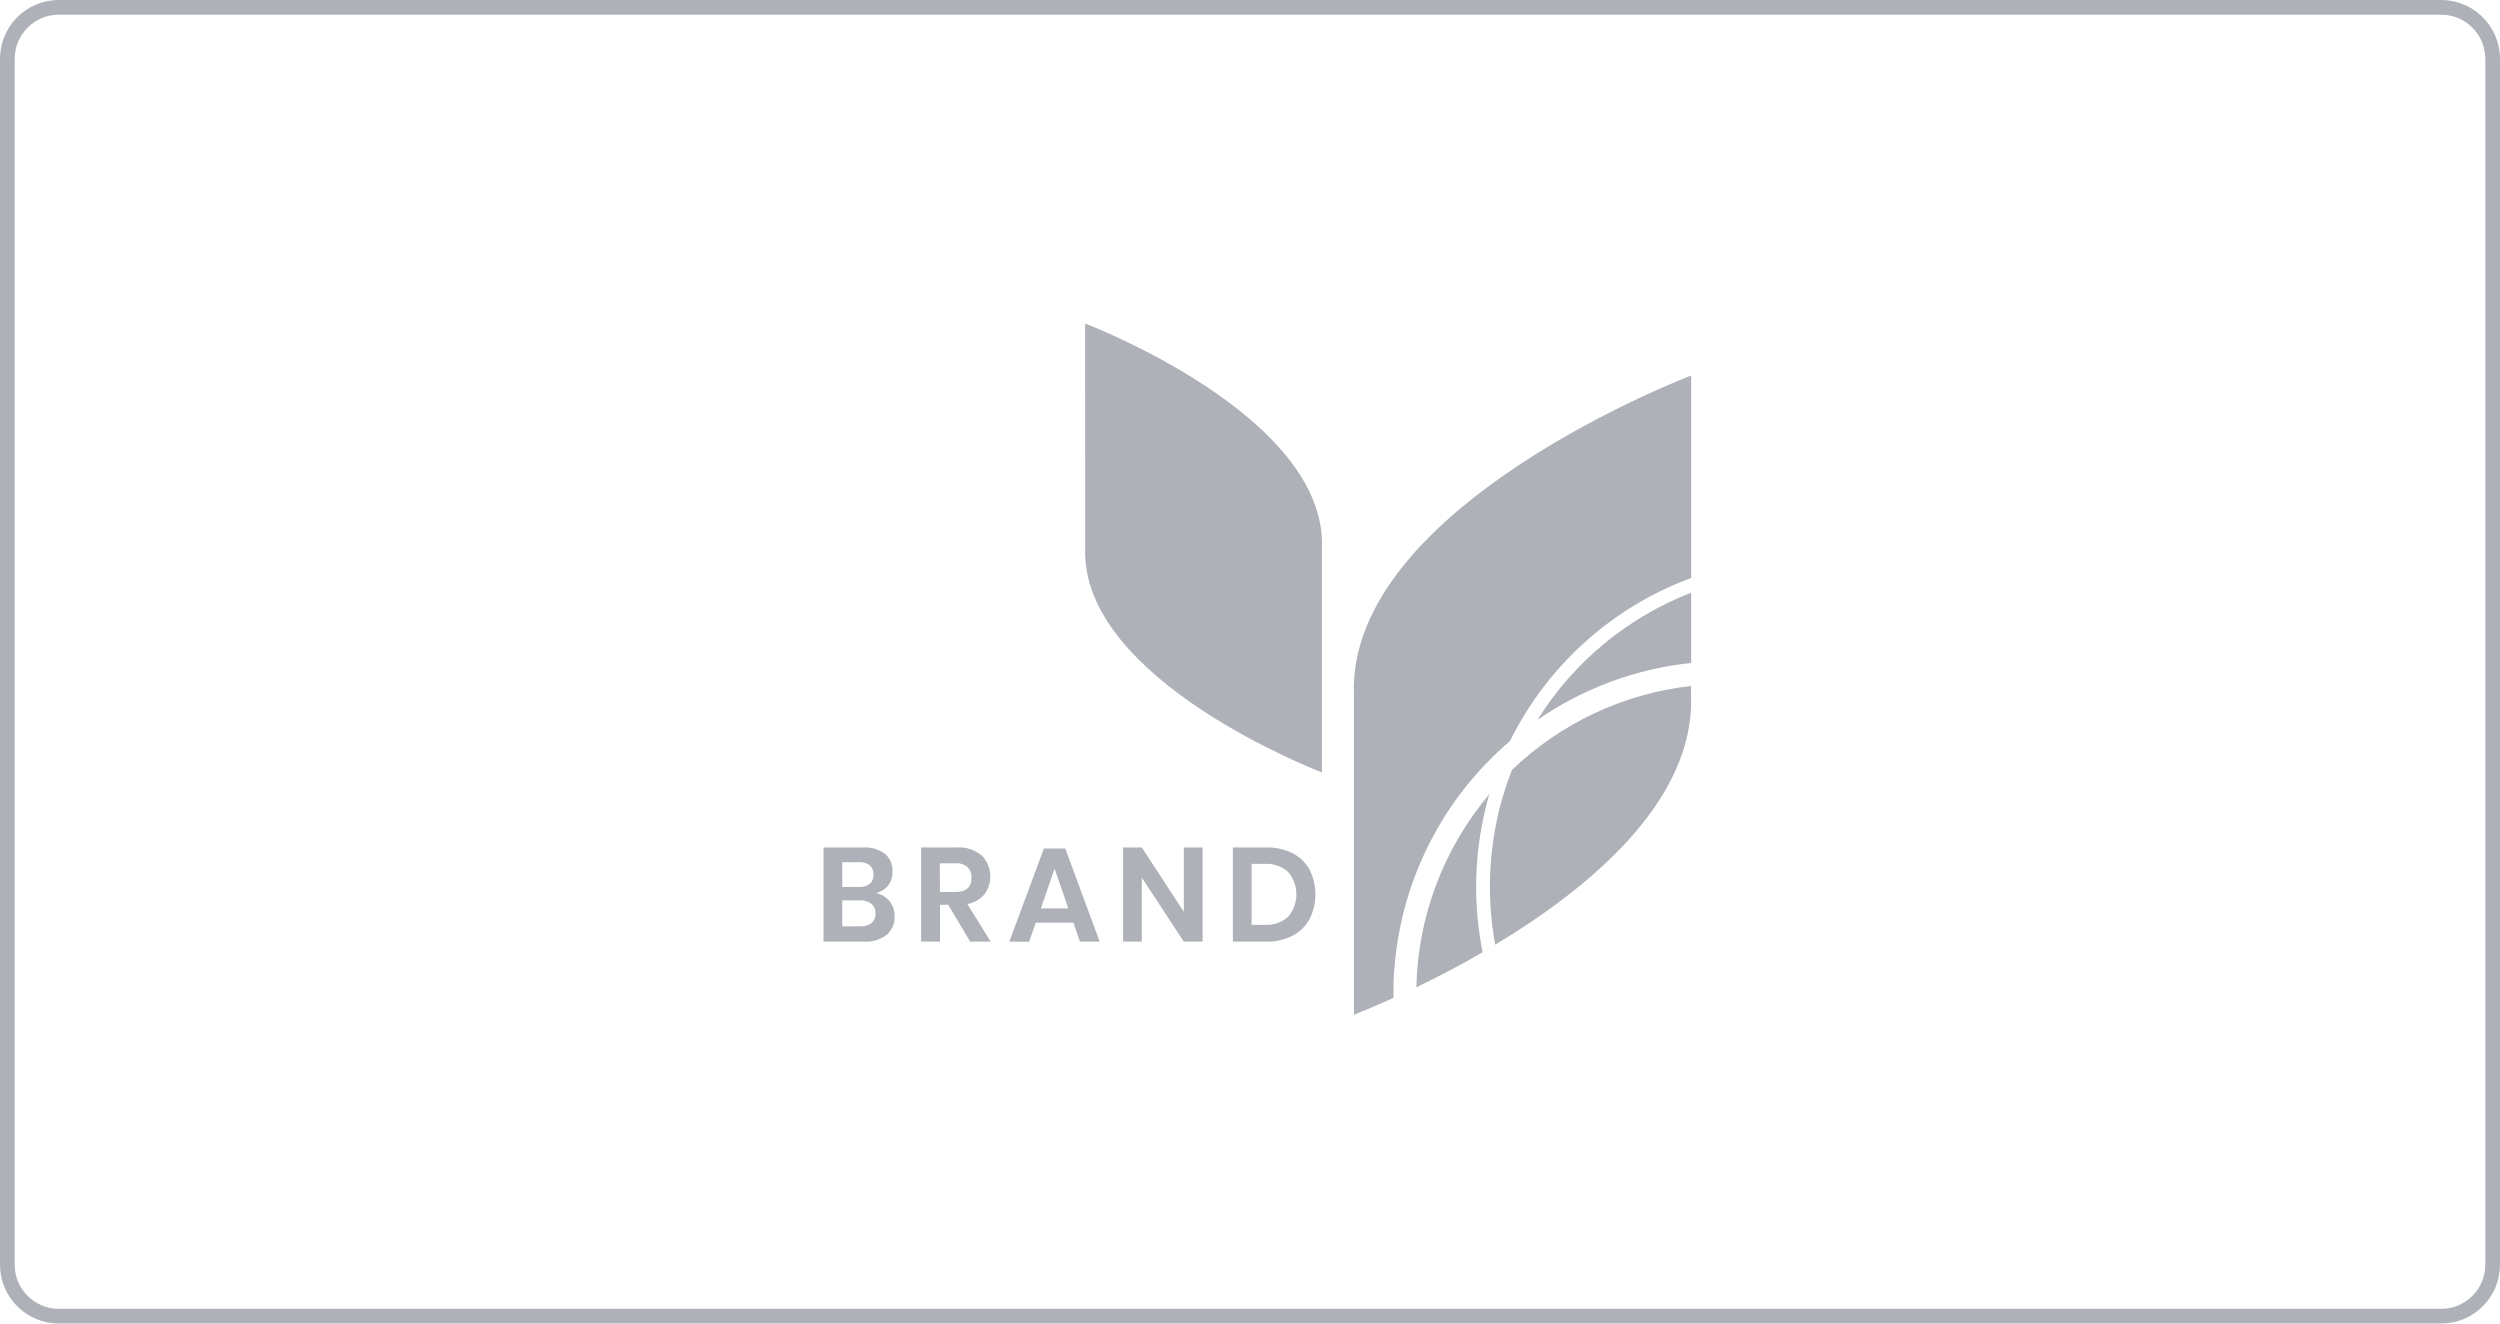
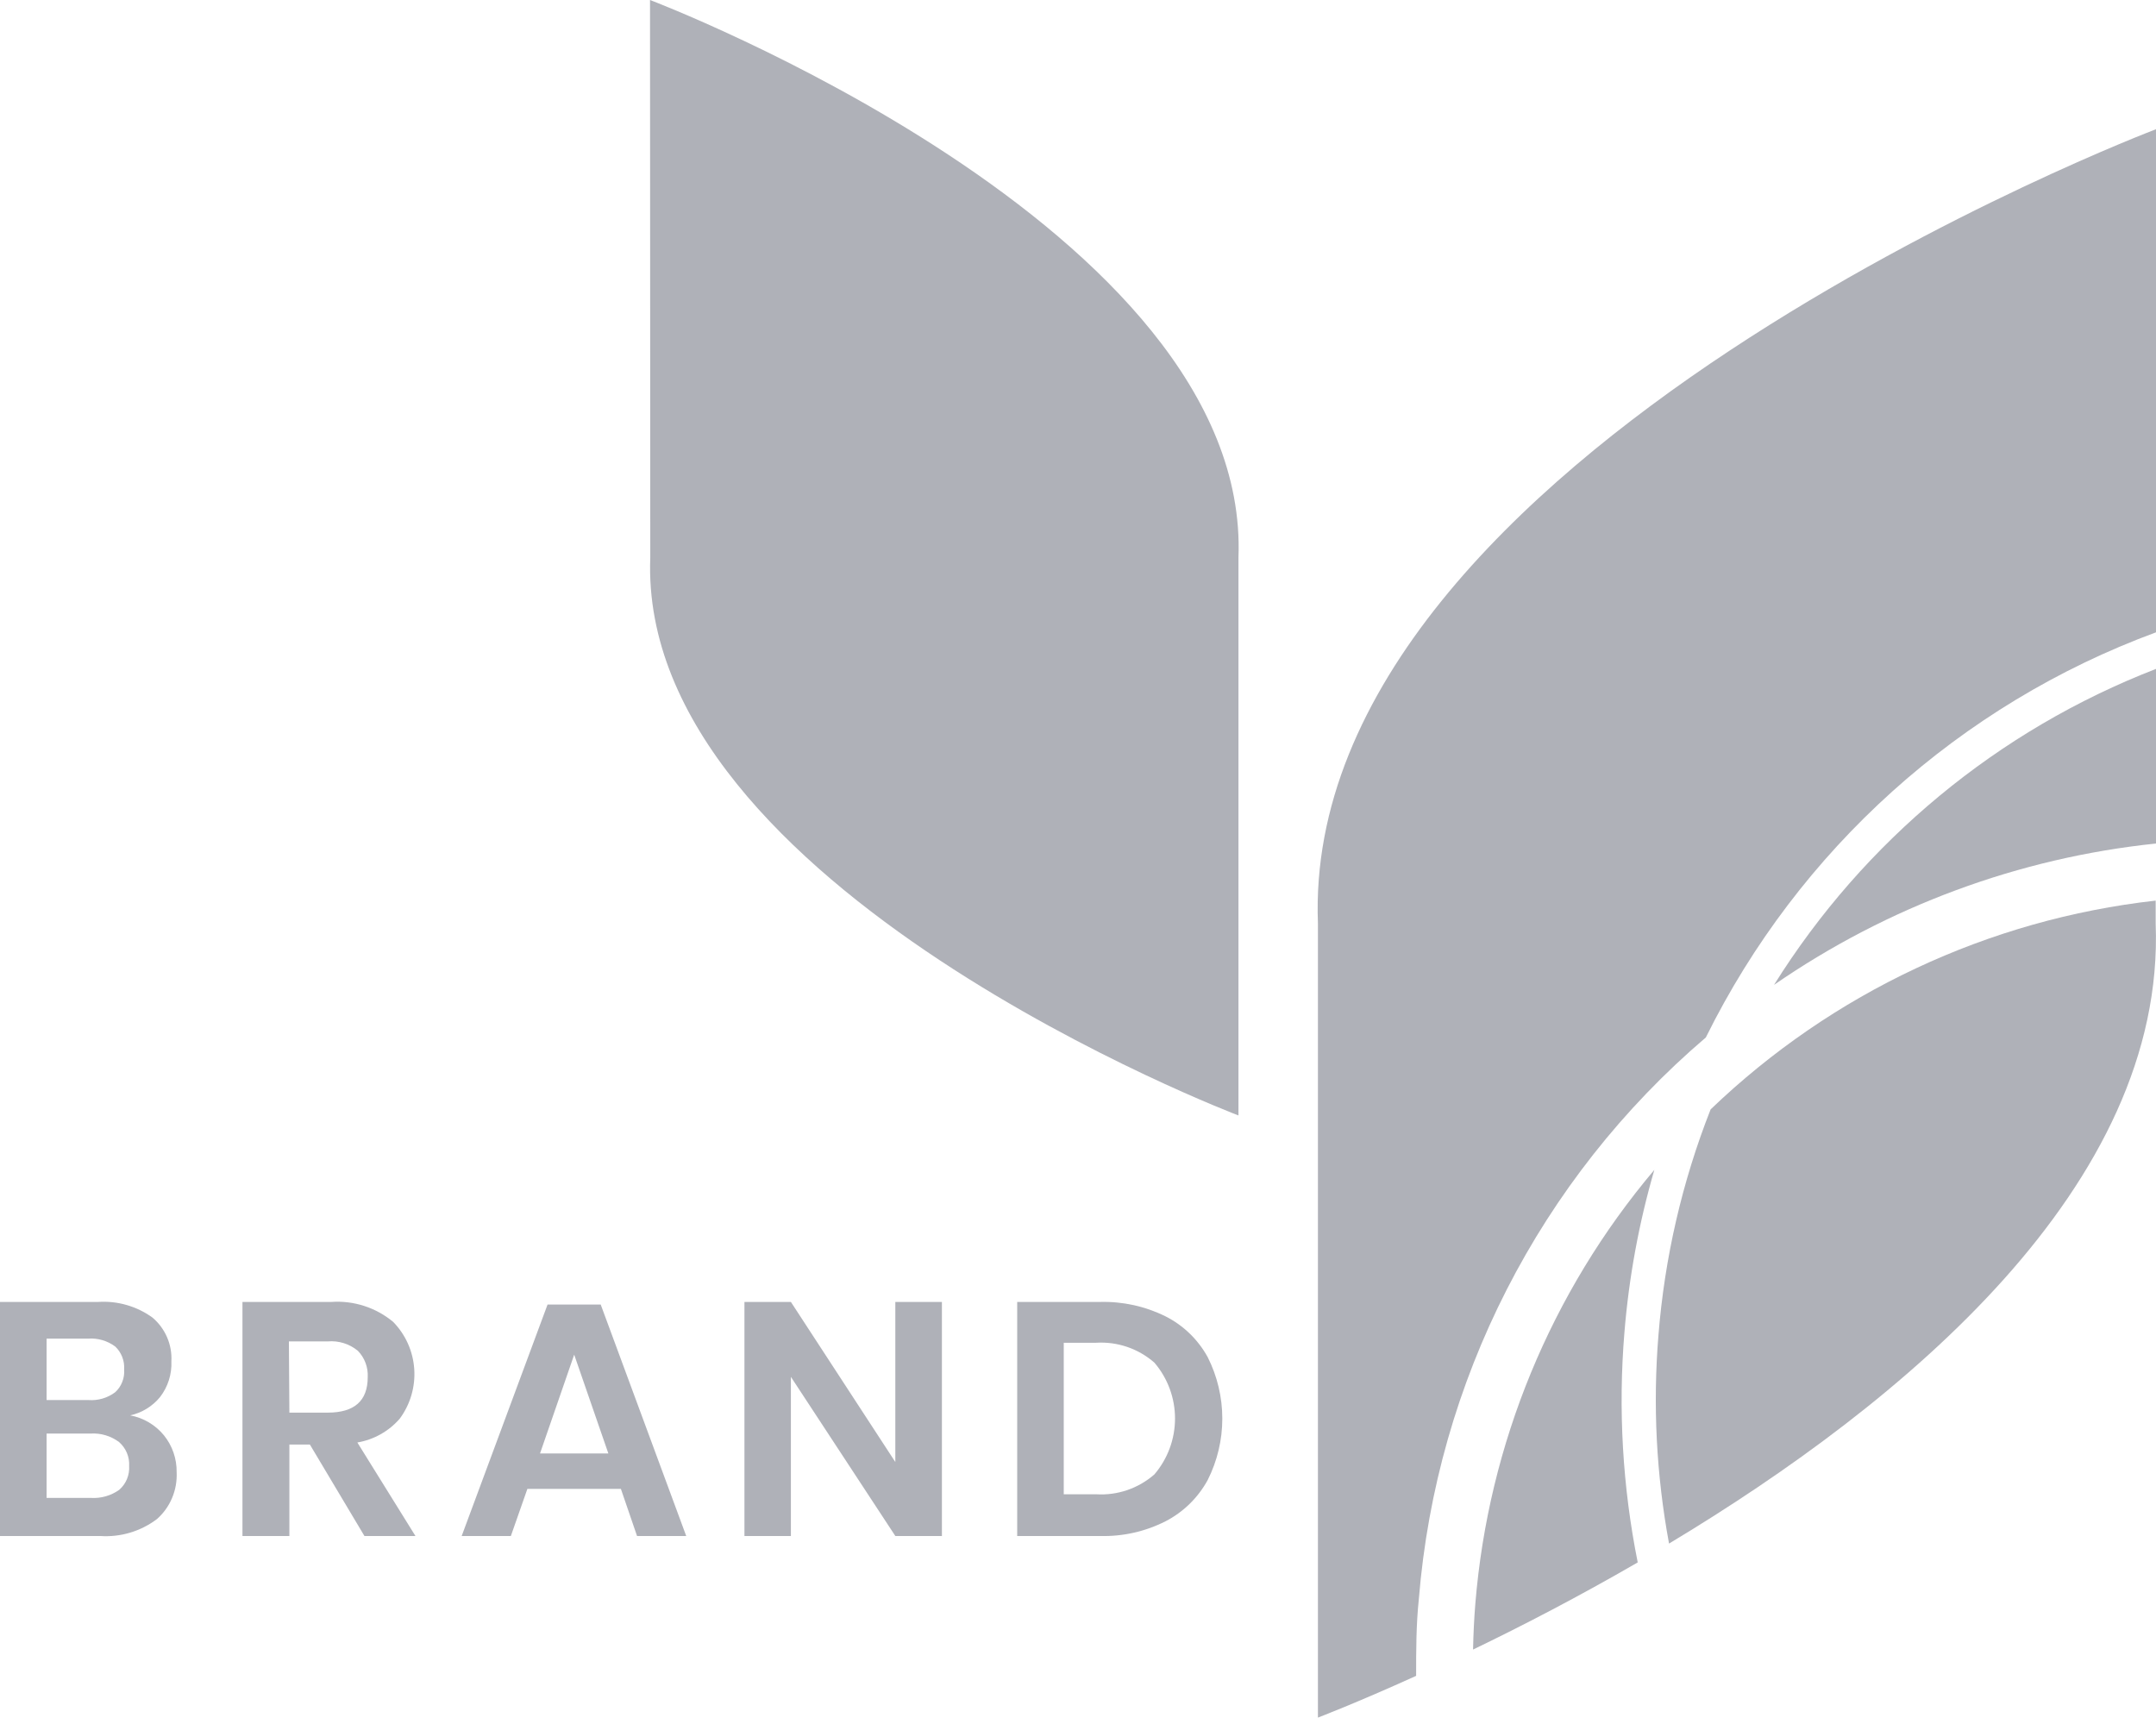
- <svg xmlns="http://www.w3.org/2000/svg" width="170" height="90" fill="none">
-   <rect x=".5" y=".5" width="169" height="89" rx="3.5" stroke="#AFB1B8" />
-   <path d="M60.488 61.278c.23.285.352.643.346 1.01a1.604 1.604 0 01-.537 1.277c-.446.339-1 .504-1.558.466H56v-6.405h2.683a2.284 2.284 0 011.487.426 1.463 1.463 0 01.52 1.198c.016.353-.095.7-.311.98-.209.254-.496.43-.817.5.364.067.692.26.926.548zm-3.213-.967h1.147c.26.02.519-.056.729-.213a.761.761 0 00.246-.626.787.787 0 00-.243-.625 1.106 1.106 0 00-.751-.216h-1.128v1.68zm1.988 2.456a.796.796 0 00.271-.65.81.81 0 00-.277-.658 1.18 1.18 0 00-.78-.231h-1.202v1.761h1.218c.274.016.546-.062.77-.222zM65.973 64.031l-1.493-2.503h-.561v2.503h-1.284v-6.405h2.43a2.39 2.39 0 011.693.545 2.047 2.047 0 01.18 2.65c-.3.345-.709.575-1.159.65l1.59 2.56h-1.396zm-2.054-3.376h1.05c.73 0 1.094-.323 1.094-.97a.957.957 0 00-.268-.72 1.135 1.135 0 00-.826-.26h-1.063l.013 1.95zM72.99 62.742h-2.558l-.452 1.29h-1.346l2.35-6.334h1.455l2.34 6.333h-1.346l-.442-1.289zm-.342-.97l-.935-2.703-.935 2.703h1.87zM81.776 64.031H80.5l-2.858-4.355v4.355h-1.271v-6.405h1.272l2.857 4.38v-4.38h1.275v6.405zM89.05 62.498a2.757 2.757 0 01-1.153 1.13c-.555.281-1.171.42-1.792.403h-2.27v-6.405h2.27a3.816 3.816 0 011.791.395c.488.246.89.636 1.154 1.117a3.736 3.736 0 010 3.36zm-1.459-.153a2.352 2.352 0 000-3.057 2.21 2.21 0 00-1.595-.545h-.886v4.146h.886a2.21 2.21 0 001.595-.544zM73.788 22s16.452 6.236 16.103 15.26v15.263s-16.44-6.24-16.096-15.263L73.788 22zM104.548 48.95A22.483 22.483 0 01115 45.082v-4.778a21.46 21.46 0 00-10.452 8.646z" fill="#AFB1B8" />
-   <path d="M102.681 50.389A22.383 22.383 0 01115 39.303V25.536s-23.43 8.883-22.934 21.733V69s1.044-.397 2.687-1.142c0-.695 0-1.395.074-2.1a22.605 22.605 0 017.854-15.369z" fill="#AFB1B8" />
-   <path d="M100.453 58.462c.123-1.507.397-2.998.819-4.45a21.041 21.041 0 00-4.961 13.126 67.977 67.977 0 004.506-2.384 22.554 22.554 0 01-.364-6.292zM101.384 58.54a21.594 21.594 0 00.29 5.698c6.401-3.846 13.594-9.788 13.317-16.968v-.626a20.971 20.971 0 00-12.179 5.713 21.513 21.513 0 00-1.428 6.183z" fill="#AFB1B8" />
+ <svg xmlns="http://www.w3.org/2000/svg" width="59" height="47" viewBox="0 0 59 47" fill="none">
+   <path d="M4.488 39.278C4.718 39.563 4.84 39.921 4.834 40.288C4.845 40.528 4.803 40.767 4.71 40.988C4.618 41.209 4.477 41.406 4.298 41.565C3.851 41.904 3.298 42.069 2.739 42.031H0V35.626H2.683C3.213 35.591 3.738 35.741 4.17 36.052C4.343 36.197 4.48 36.382 4.571 36.59C4.661 36.797 4.702 37.024 4.69 37.25C4.706 37.603 4.595 37.951 4.379 38.23C4.17 38.484 3.883 38.66 3.562 38.73C3.925 38.797 4.254 38.991 4.488 39.278ZM1.275 38.311H2.421C2.682 38.33 2.941 38.255 3.151 38.098C3.237 38.02 3.304 37.923 3.346 37.814C3.389 37.706 3.406 37.589 3.397 37.472C3.405 37.356 3.387 37.24 3.345 37.132C3.303 37.024 3.238 36.926 3.154 36.847C2.938 36.686 2.671 36.609 2.403 36.631H1.275V38.311ZM3.263 40.767C3.355 40.687 3.427 40.587 3.474 40.474C3.521 40.361 3.542 40.239 3.534 40.116C3.541 39.993 3.52 39.869 3.472 39.755C3.423 39.641 3.35 39.54 3.257 39.459C3.032 39.292 2.756 39.21 2.478 39.228H1.275V40.989H2.493C2.767 41.005 3.039 40.927 3.263 40.767Z" fill="#AFB1B8" />
+   <path d="M9.973 42.031L8.48 39.528H7.919V42.031H6.635V35.626H9.066C9.678 35.583 10.284 35.778 10.758 36.171C11.098 36.518 11.303 36.976 11.336 37.462C11.369 37.948 11.228 38.43 10.939 38.821C10.639 39.166 10.229 39.396 9.779 39.472L11.369 42.031H9.973ZM7.919 38.655H8.969C9.698 38.655 10.063 38.332 10.063 37.685C10.07 37.553 10.05 37.421 10.004 37.297C9.958 37.173 9.887 37.06 9.795 36.965C9.564 36.773 9.268 36.68 8.969 36.706H7.906L7.919 38.655Z" fill="#AFB1B8" />
+   <path d="M16.991 40.742H14.432L13.98 42.031H12.634L14.984 35.698H16.439L18.779 42.031H17.433L16.991 40.742ZM16.648 39.772L15.713 37.069L14.778 39.772H16.648Z" fill="#AFB1B8" />
+   <path d="M25.776 42.031H24.501L21.643 37.676V42.031H20.372V35.626H21.643L24.501 40.007V35.626H25.776V42.031Z" fill="#AFB1B8" />
+   <path d="M33.05 40.498C32.786 40.982 32.385 41.375 31.896 41.628C31.342 41.909 30.726 42.048 30.105 42.031H27.836V35.626H30.105C30.725 35.61 31.34 35.745 31.896 36.021C32.384 36.267 32.786 36.657 33.05 37.138C33.312 37.658 33.449 38.234 33.449 38.818C33.449 39.402 33.312 39.977 33.05 40.498ZM31.591 40.345C31.955 39.919 32.155 39.377 32.155 38.816C32.155 38.255 31.955 37.713 31.591 37.288C31.151 36.902 30.578 36.707 29.995 36.743H29.11V40.889H29.995C30.578 40.926 31.151 40.73 31.591 40.345Z" fill="#AFB1B8" />
+   <path d="M17.788 0C17.788 0 34.24 6.236 33.891 15.26V30.523C33.891 30.523 17.452 24.284 17.795 15.26L17.788 0Z" fill="#AFB1B8" />
+   <path d="M48.547 26.95C51.655 24.803 55.248 23.473 59 23.082V18.304C54.677 19.977 51.01 23.01 48.547 26.95Z" fill="#AFB1B8" />
+   <path d="M46.681 28.389C49.224 23.248 53.633 19.28 59 17.303V3.536C59 3.536 35.571 12.419 36.066 25.27V47C36.066 47 37.11 46.603 38.753 45.858C38.753 45.163 38.753 44.462 38.827 43.758C39.312 37.793 42.137 32.264 46.681 28.389Z" fill="#AFB1B8" />
+   <path d="M44.453 36.462C44.576 34.955 44.85 33.464 45.272 32.012C42.443 35.359 40.73 39.512 40.373 43.887C40.339 44.3 40.32 44.713 40.311 45.138C41.642 44.497 43.19 43.696 44.817 42.754C44.402 40.684 44.279 38.566 44.453 36.462Z" fill="#AFB1B8" />
+   <path d="M45.384 36.54C45.228 38.444 45.326 40.36 45.674 42.238C52.075 38.392 59.268 32.45 58.991 25.27V24.644C54.417 25.157 50.139 27.165 46.812 30.357C46.033 32.336 45.552 34.419 45.384 36.54Z" fill="#AFB1B8" />
</svg>
